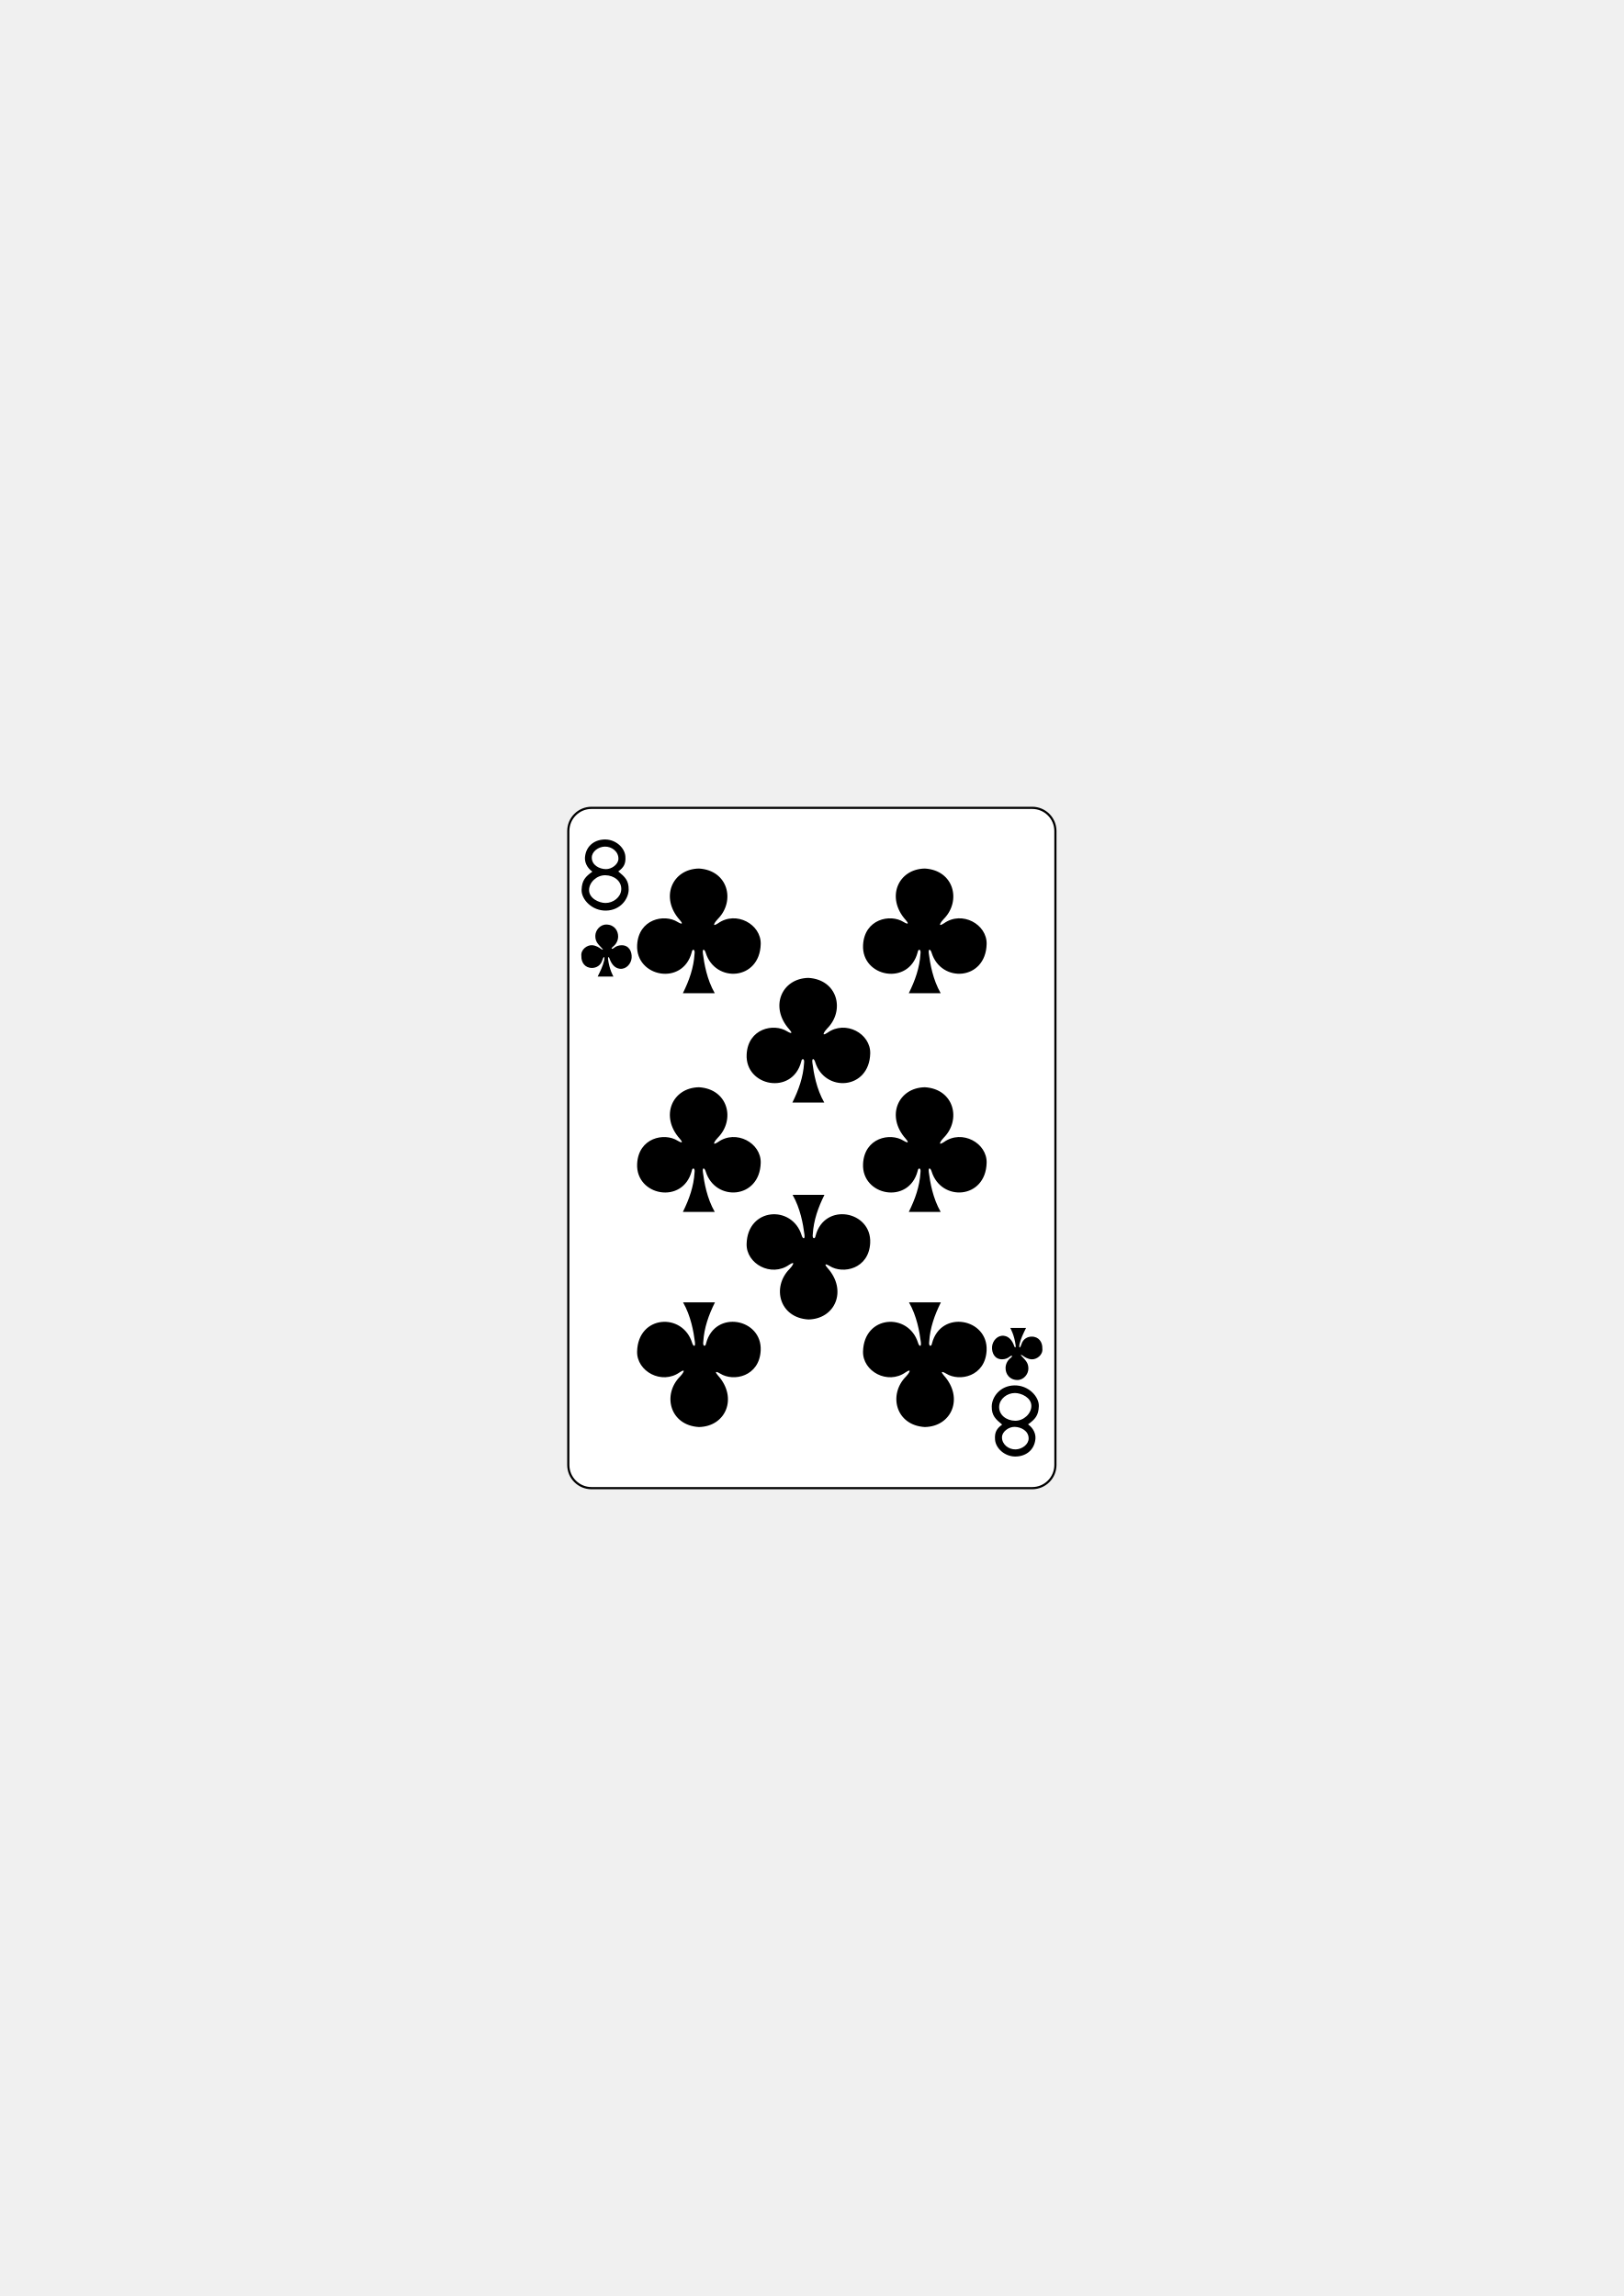
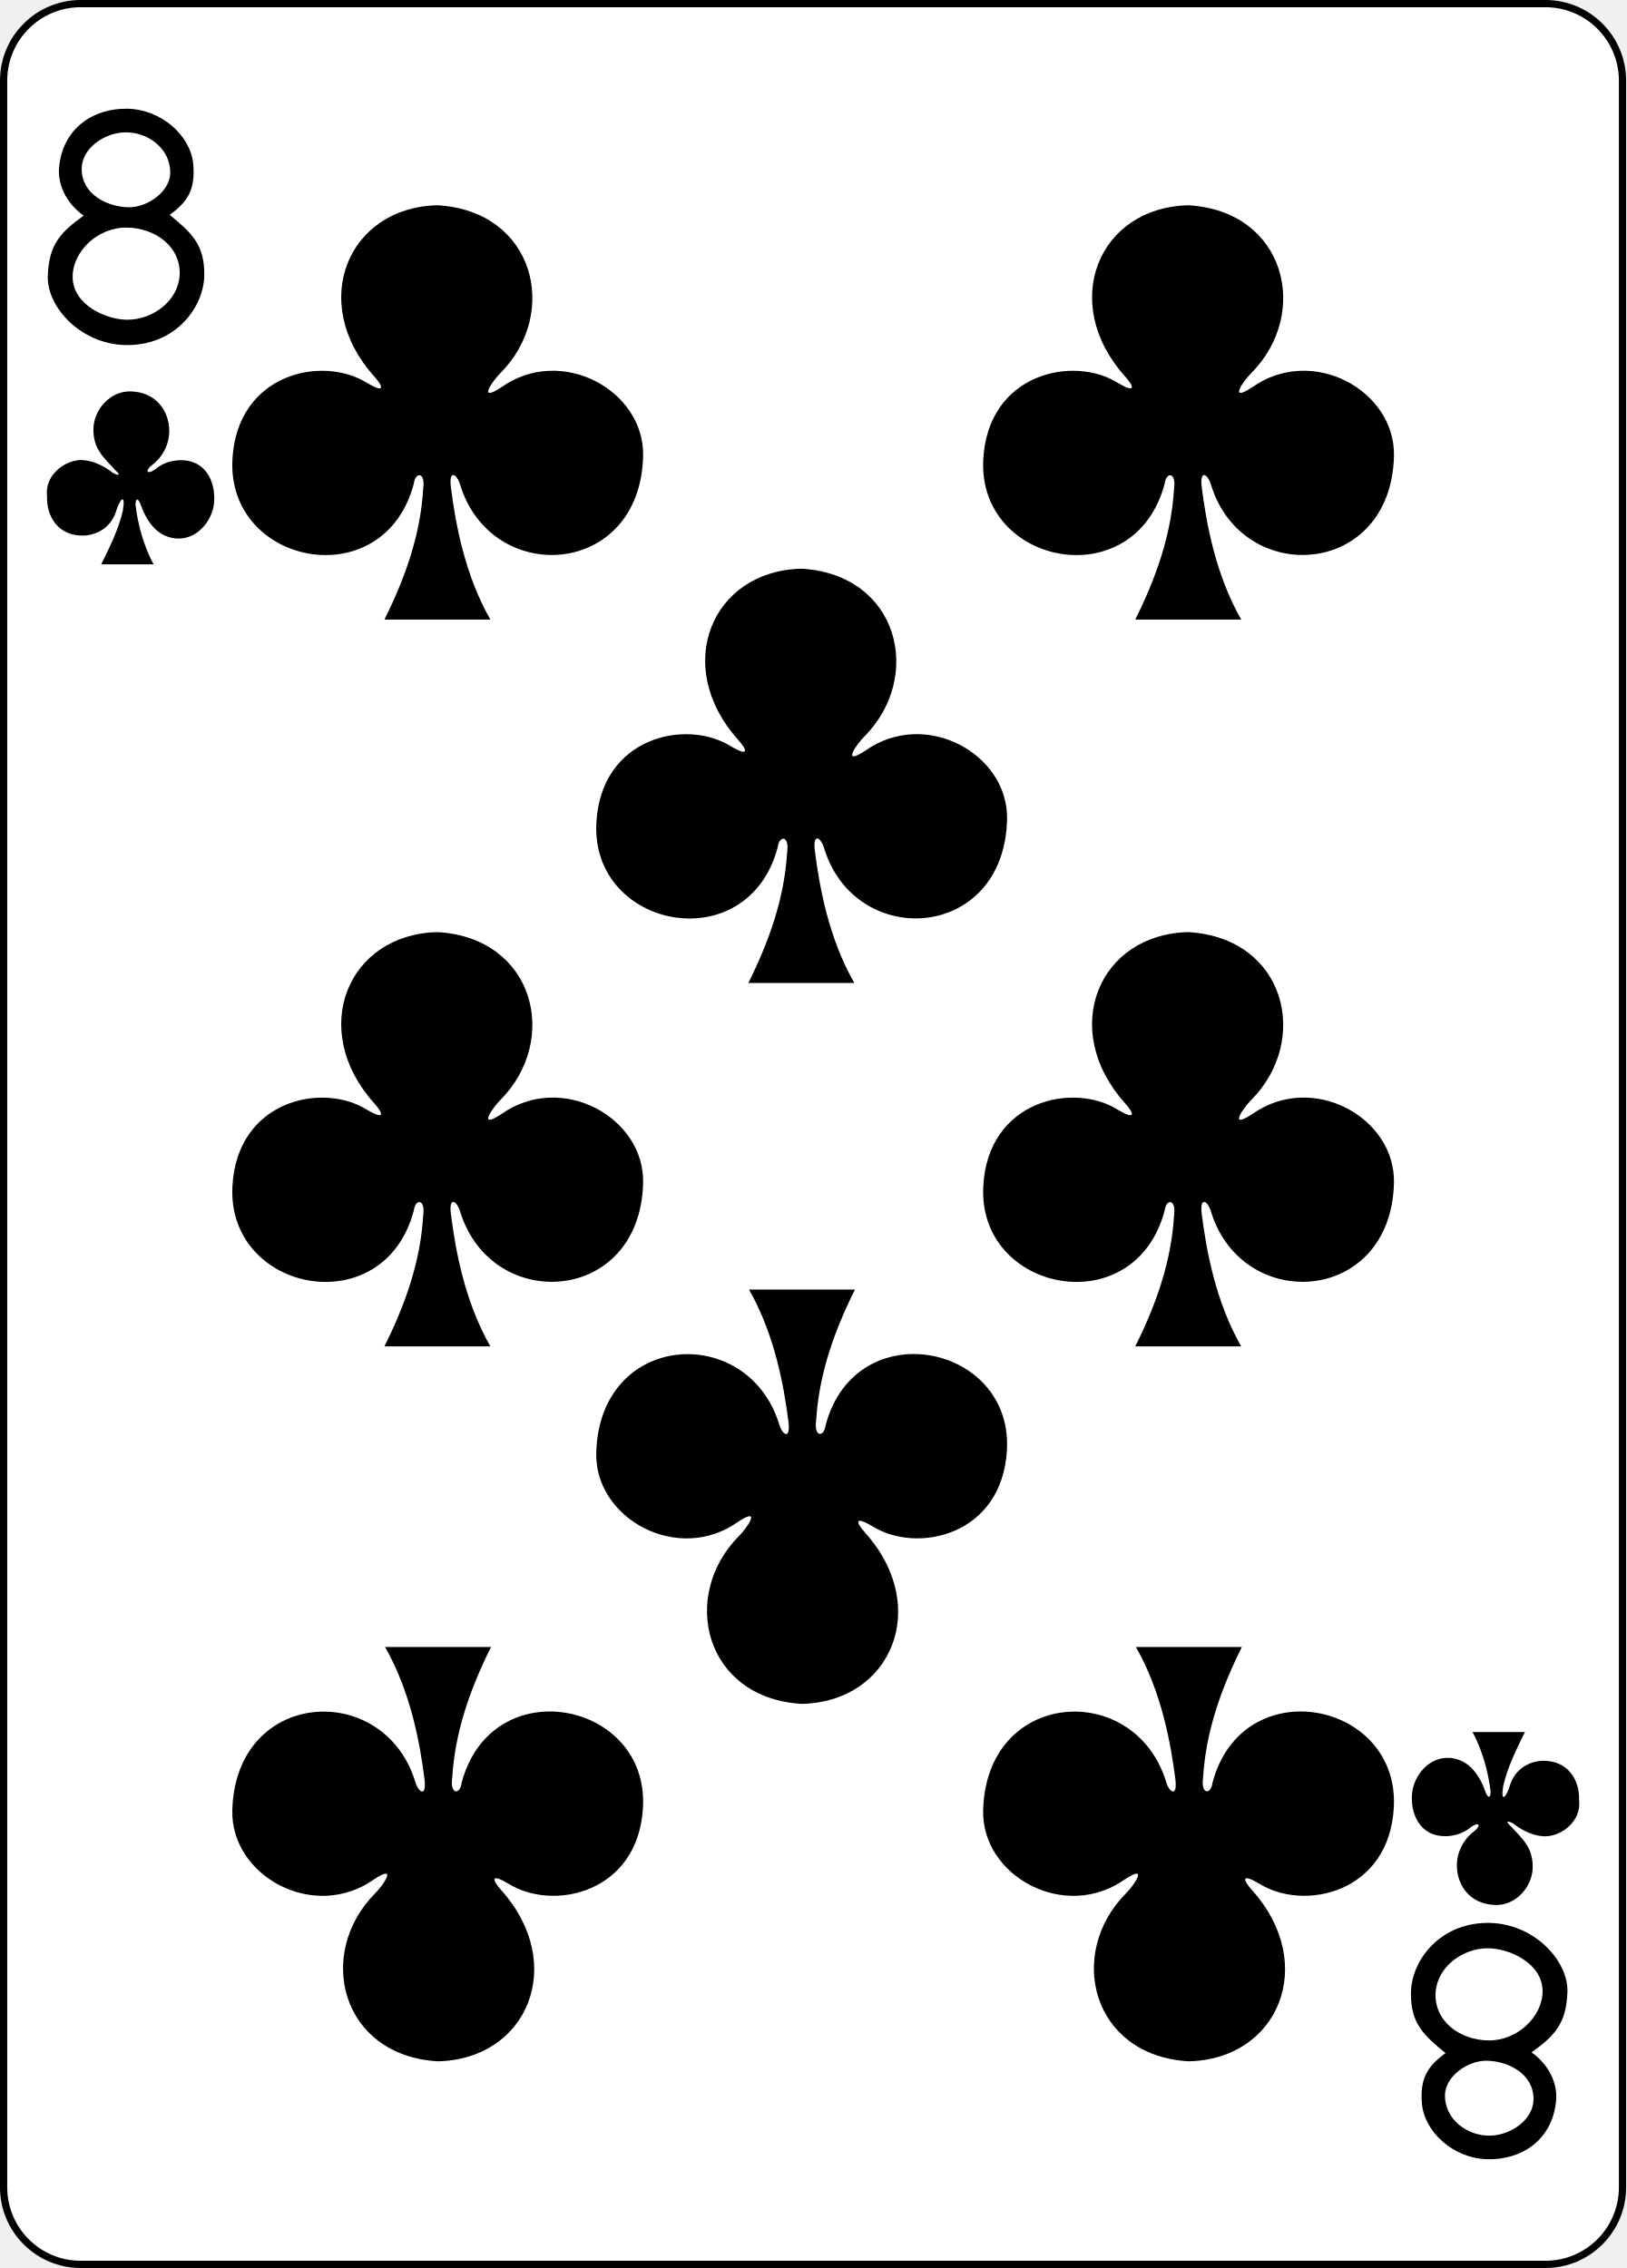
- <svg xmlns="http://www.w3.org/2000/svg" width="744.094" height="1052.362" id="svg4423" version="1.1">
+ <svg xmlns="http://www.w3.org/2000/svg" width="224.225" height="312.808" id="svg4423" version="1.1">
  <defs id="defs4425" />
-   <g id="layer1">
+   <g id="layer1" transform="translate(-259.9347,-369.7772)">
    <g transform="translate(380.1709,-760.445)" id="g4753" style="display:inline">
      <g transform="translate(-1317.711,540.769)" style="display:inline" id="g3690">
        <g id="g8423">
          <g transform="translate(-5059.956,3024.952)" style="display:inline" id="g8836-1">
-             <rect y="-2435" x="6257.929" height="311.811" width="223.228" id="rect6361-7" style="fill:#ffffff;fill-opacity:1;stroke:#000000;stroke-width:0.997;stroke-miterlimit:4;stroke-opacity:1;stroke-dasharray:none;display:inline" rx="10.63" ry="10.63" />
+             <rect y="-2435" x="6257.929" height="311.811" width="223.228" id="rect6361-7" style="display:inline;fill:#ffffff;fill-opacity:1;stroke:#000000;stroke-width:0.997;stroke-miterlimit:4;stroke-dasharray:none;stroke-opacity:1" rx="10.63" ry="10.63" />
            <g transform="matrix(0.3010621,0,0,0.3010621,5370.094,-1979.932)" id="g8646-4" />
          </g>
        </g>
      </g>
-       <g transform="translate(-0.7519269,1.9438039e-6)" id="g6836">
-         <path transform="matrix(0.3010621,0,0,0.3010621,-1007.573,1585.788)" style="fill:#000000;fill-opacity:1;display:inline" d="m 2971.742,-1386.815 c 0.532,-14.533 5.882,-19.991 16.421,-27.6 -8.406,-5.963 -11.95,-14.736 -11.234,-22.212 1.732,-18.092 15.976,-27.144 31.505,-26.75 15.529,0.394 28.913,12.501 29.957,25.649 0.908,11.437 -2.559,16.948 -10.82,22.969 9.808,8.11 16.078,13.452 15.84,27.769 -0.238,14.316 -12.641,31.355 -34.261,31.878 -21.62,0.523 -37.94,-17.169 -37.408,-31.703 z m 60.362,0.048 c 0.927,-13.161 -10.922,-22.04 -24.292,-22.178 -13.028,-0.135 -24.683,10.784 -24.685,22.599 0,12.692 15.158,19.586 24.948,19.623 11.899,0.044 23.23,-8.71 24.029,-20.044 z m -4.278,-47.078 c 0.259,-11.086 -10.154,-19.031 -20.888,-18.711 -9.551,0.284 -19.667,7.443 -19.672,16.71 -0.01,11.592 11.5,17.38 21.314,17.598 8.903,0.198 19.051,-7.223 19.246,-15.597 z" id="path7112-0" />
-         <path transform="matrix(0.3010621,0,0,0.3010621,-1007.573,1585.788)" id="path7128-9" d="m 3667.748,-600.564 c -0.532,14.533 -5.882,19.991 -16.421,27.6 8.406,5.963 11.95,14.736 11.234,22.212 -1.732,18.092 -15.976,27.144 -31.505,26.75 -15.529,-0.394 -28.913,-12.501 -29.957,-25.649 -0.908,-11.437 2.559,-16.948 10.82,-22.969 -9.808,-8.11 -16.078,-13.452 -15.84,-27.769 0.238,-14.316 12.641,-31.355 34.261,-31.878 21.62,-0.523 37.94,17.169 37.408,31.703 z m -60.362,-0.048 c -0.927,13.161 10.922,22.04 24.292,22.178 13.028,0.135 24.683,-10.784 24.685,-22.599 0,-12.692 -15.158,-19.586 -24.948,-19.623 -11.899,-0.044 -23.23,8.71 -24.029,20.044 z m 4.278,47.078 c -0.259,11.086 10.154,19.031 20.888,18.711 9.551,-0.284 19.667,-7.443 19.672,-16.71 0.01,-11.592 -11.5,-17.38 -21.314,-17.598 -8.903,-0.198 -19.051,7.223 -19.246,15.597 z" style="fill:#000000;fill-opacity:1;display:inline" />
-         <path transform="translate(-1317.711,540.769)" style="fill:#000000;fill-opacity:1;display:inline" d="m 1354.765,674.906 c 2.879,-5.776 4.976,-11.701 5.348,-18.037 0.342,-2.332 -1.075,-2.371 -1.288,-0.729 -4.076,15.593 -25.763,11.37 -25.017,-3.296 0.605,-11.895 12.419,-14.454 18.582,-10.565 2.434,1.433 2.296,0.575 0.968,-0.912 -9.155,-10.211 -3.61,-23.362 8.761,-23.602 13.38,0.793 16.851,14.87 8.644,23.148 -1.021,0.995 -3.284,4.191 0.123,1.956 8.287,-5.888 19.787,0.443 19.553,9.521 -0.433,16.739 -20.839,17.987 -25.203,4.006 -0.42,-1.55 -1.629,-2.329 -1.295,0.304 0.605,4.767 1.857,11.953 5.437,18.206 z" id="path3309" />
-         <path transform="translate(-1317.711,540.769)" id="path3311" d="m 1354.765,775.154 c 2.879,-5.776 4.976,-11.701 5.348,-18.037 0.342,-2.332 -1.075,-2.371 -1.288,-0.729 -4.076,15.593 -25.763,11.37 -25.017,-3.296 0.605,-11.895 12.419,-14.454 18.582,-10.565 2.434,1.433 2.296,0.575 0.968,-0.912 -9.155,-10.211 -3.61,-23.362 8.761,-23.602 13.38,0.793 16.851,14.87 8.644,23.148 -1.021,0.995 -3.284,4.191 0.123,1.956 8.287,-5.888 19.787,0.443 19.553,9.521 -0.433,16.739 -20.839,17.987 -25.203,4.006 -0.42,-1.55 -1.629,-2.329 -1.295,0.304 0.605,4.767 1.857,11.953 5.437,18.206 z" style="fill:#000000;fill-opacity:1;display:inline" />
-         <path transform="translate(-1317.711,540.769)" style="fill:#000000;fill-opacity:1;display:inline" d="m 1251.232,775.154 c 2.879,-5.776 4.976,-11.701 5.348,-18.037 0.342,-2.332 -1.075,-2.371 -1.288,-0.729 -4.076,15.593 -25.763,11.37 -25.017,-3.296 0.605,-11.895 12.419,-14.454 18.582,-10.565 2.434,1.433 2.296,0.575 0.968,-0.912 -9.155,-10.211 -3.61,-23.362 8.761,-23.602 13.38,0.793 16.851,14.87 8.644,23.148 -1.021,0.995 -3.284,4.191 0.123,1.956 8.287,-5.888 19.787,0.443 19.553,9.521 -0.433,16.739 -20.839,17.987 -25.203,4.006 -0.42,-1.55 -1.629,-2.329 -1.295,0.304 0.605,4.767 1.857,11.953 5.437,18.206 z" id="path3313" />
-         <path transform="translate(-1317.711,540.769)" id="path3315" d="m 1301.415,725.03 c 2.879,-5.776 4.976,-11.701 5.348,-18.037 0.342,-2.332 -1.075,-2.371 -1.288,-0.729 -4.076,15.593 -25.763,11.37 -25.017,-3.296 0.605,-11.895 12.419,-14.454 18.582,-10.565 2.434,1.433 2.296,0.575 0.968,-0.912 -9.155,-10.211 -3.61,-23.362 8.761,-23.602 13.38,0.793 16.851,14.87 8.644,23.148 -1.021,0.995 -3.284,4.191 0.123,1.956 8.287,-5.888 19.787,0.443 19.553,9.521 -0.433,16.739 -20.839,17.987 -25.203,4.006 -0.42,-1.55 -1.629,-2.329 -1.295,0.304 0.605,4.767 1.857,11.953 5.437,18.206 z" style="fill:#000000;fill-opacity:1;display:inline" />
-         <path transform="translate(-1317.711,540.769)" style="fill:#000000;fill-opacity:1;display:inline" d="m 1251.232,674.906 c 2.879,-5.776 4.976,-11.701 5.348,-18.037 0.342,-2.332 -1.075,-2.371 -1.288,-0.729 -4.076,15.593 -25.763,11.37 -25.017,-3.296 0.605,-11.895 12.419,-14.454 18.582,-10.565 2.434,1.433 2.296,0.575 0.968,-0.912 -9.155,-10.211 -3.61,-23.362 8.761,-23.602 13.38,0.793 16.851,14.87 8.644,23.148 -1.021,0.995 -3.284,4.191 0.123,1.956 8.287,-5.888 19.787,0.443 19.553,9.521 -0.433,16.739 -20.839,17.987 -25.203,4.006 -0.42,-1.55 -1.629,-2.329 -1.295,0.304 0.605,4.767 1.857,11.953 5.437,18.206 z" id="path3317" />
-         <path transform="translate(-1317.711,540.769)" style="fill:#000000;fill-opacity:1;display:inline" d="m 1369.467,816.612 c -2.879,5.776 -4.976,11.701 -5.348,18.037 -0.342,2.332 1.075,2.371 1.288,0.729 4.076,-15.593 25.763,-11.37 25.017,3.297 -0.605,11.895 -12.419,14.454 -18.582,10.565 -2.434,-1.433 -2.296,-0.575 -0.968,0.912 9.155,10.211 3.61,23.362 -8.761,23.602 -13.38,-0.793 -16.851,-14.87 -8.644,-23.148 1.021,-0.995 3.284,-4.191 -0.123,-1.956 -8.287,5.888 -19.787,-0.443 -19.553,-9.521 0.433,-16.739 20.839,-17.987 25.203,-4.006 0.42,1.55 1.629,2.329 1.295,-0.304 -0.605,-4.767 -1.857,-11.953 -5.437,-18.206 z" id="path3375" />
-         <path transform="translate(-1317.711,540.769)" id="path3377" d="m 1316.117,767.312 c -2.879,5.776 -4.976,11.701 -5.348,18.037 -0.342,2.332 1.075,2.371 1.288,0.729 4.076,-15.593 25.763,-11.37 25.017,3.297 -0.605,11.895 -12.419,14.454 -18.582,10.565 -2.434,-1.433 -2.296,-0.575 -0.968,0.912 9.155,10.211 3.61,23.362 -8.761,23.602 -13.38,-0.793 -16.851,-14.87 -8.644,-23.148 1.021,-0.995 3.284,-4.191 -0.123,-1.956 -8.287,5.888 -19.787,-0.443 -19.553,-9.521 0.433,-16.739 20.839,-17.987 25.203,-4.006 0.42,1.55 1.629,2.329 1.295,-0.304 -0.605,-4.767 -1.857,-11.953 -5.437,-18.206 z" style="fill:#000000;fill-opacity:1;display:inline" />
-         <path transform="translate(-1317.711,540.769)" style="fill:#000000;fill-opacity:1;display:inline" d="m 1265.934,816.612 c -2.879,5.776 -4.976,11.701 -5.348,18.037 -0.342,2.332 1.075,2.371 1.288,0.729 4.076,-15.593 25.763,-11.37 25.017,3.297 -0.605,11.895 -12.419,14.454 -18.582,10.565 -2.434,-1.433 -2.296,-0.575 -0.968,0.912 9.155,10.211 3.61,23.362 -8.761,23.602 -13.38,-0.793 -16.851,-14.87 -8.644,-23.148 1.021,-0.995 3.284,-4.191 -0.123,-1.956 -8.287,5.888 -19.787,-0.443 -19.553,-9.521 0.433,-16.739 20.839,-17.987 25.203,-4.006 0.42,1.55 1.629,2.329 1.295,-0.304 -0.605,-4.767 -1.857,-11.953 -5.437,-18.206 z" id="path3379" />
-         <path transform="translate(-1317.711,540.769)" style="fill:#000000;fill-opacity:1;display:inline" d="m 1212.183,667.289 c 1.192,-2.445 2.352,-4.721 2.984,-7.401 0.419,-2.528 -0.438,-1.589 -0.925,0.068 -0.721,2.297 -2.723,3.344 -4.58,3.369 -3.371,0.045 -5.053,-2.604 -4.948,-5.454 -0.368,-2.999 2.671,-5.12 4.962,-4.957 1.722,0.123 3.224,1.052 4.133,1.775 0.596,0.315 1.234,0.455 0.345,-0.358 -1.678,-1.833 -3.077,-2.964 -3.046,-5.711 0.029,-2.579 2.233,-5.268 5.155,-5.184 3.651,0.105 5.312,2.89 5.303,5.481 -0.01,1.888 -0.954,3.626 -2.411,4.703 -0.944,0.766 -0.679,1.34 0.398,0.615 1.035,-0.892 2.267,-1.283 3.545,-1.31 3.49,-0.055 4.855,2.961 4.655,5.764 -0.187,2.626 -2.423,5.328 -5.369,5.022 -2.631,-0.301 -4.013,-2.51 -4.805,-4.777 -0.262,-0.695 -0.676,-0.883 -0.664,0.153 0.608,5.057 2.492,8.204 2.505,8.202 z" id="path3468" />
-         <path id="path3490" d="m 90.785,1369.111 c -1.192,2.445 -2.352,4.721 -2.984,7.401 -0.419,2.527 0.438,1.589 0.925,-0.068 0.721,-2.297 2.723,-3.344 4.58,-3.369 3.371,-0.045 5.053,2.604 4.948,5.454 0.368,2.999 -2.671,5.12 -4.962,4.957 -1.722,-0.123 -3.224,-1.052 -4.133,-1.775 -0.596,-0.315 -1.234,-0.455 -0.345,0.358 1.678,1.833 3.077,2.964 3.046,5.711 -0.029,2.579 -2.233,5.268 -5.155,5.184 -3.651,-0.105 -5.312,-2.89 -5.303,-5.481 0.01,-1.888 0.954,-3.626 2.411,-4.703 0.944,-0.766 0.679,-1.34 -0.398,-0.615 -1.035,0.892 -2.267,1.283 -3.545,1.31 -3.49,0.055 -4.855,-2.962 -4.655,-5.764 0.187,-2.626 2.423,-5.328 5.369,-5.022 2.631,0.301 4.013,2.51 4.805,4.777 0.262,0.695 0.676,0.883 0.664,-0.153 -0.608,-5.057 -2.492,-8.204 -2.505,-8.202 z" style="fill:#000000;fill-opacity:1;display:inline" />
+       <g transform="translate(-0.7519269)" id="g6836">
+         <path transform="matrix(0.3010621,0,0,0.3010621,-1007.573,1585.788)" style="display:inline;fill:#000000;fill-opacity:1" d="m 2971.742,-1386.815 c 0.532,-14.533 5.882,-19.991 16.421,-27.6 -8.406,-5.963 -11.95,-14.736 -11.234,-22.212 1.732,-18.092 15.976,-27.144 31.505,-26.75 15.529,0.394 28.913,12.501 29.957,25.649 0.908,11.437 -2.559,16.948 -10.82,22.969 9.808,8.11 16.078,13.452 15.84,27.769 -0.238,14.316 -12.641,31.355 -34.261,31.878 -21.62,0.523 -37.94,-17.169 -37.408,-31.703 z m 60.362,0.048 c 0.927,-13.161 -10.922,-22.04 -24.292,-22.178 -13.028,-0.135 -24.683,10.784 -24.685,22.599 0,12.692 15.158,19.586 24.948,19.623 11.899,0.044 23.23,-8.71 24.029,-20.044 z m -4.278,-47.078 c 0.259,-11.086 -10.154,-19.031 -20.888,-18.711 -9.551,0.284 -19.667,7.443 -19.672,16.71 -0.01,11.592 11.5,17.38 21.314,17.598 8.903,0.198 19.051,-7.223 19.246,-15.597 z" id="path7112-0" />
+         <path transform="matrix(0.3010621,0,0,0.3010621,-1007.573,1585.788)" id="path7128-9" d="m 3667.748,-600.564 c -0.532,14.533 -5.882,19.991 -16.421,27.6 8.406,5.963 11.95,14.736 11.234,22.212 -1.732,18.092 -15.976,27.144 -31.505,26.75 -15.529,-0.394 -28.913,-12.501 -29.957,-25.649 -0.908,-11.437 2.559,-16.948 10.82,-22.969 -9.808,-8.11 -16.078,-13.452 -15.84,-27.769 0.238,-14.316 12.641,-31.355 34.261,-31.878 21.62,-0.523 37.94,17.169 37.408,31.703 z m -60.362,-0.048 c -0.927,13.161 10.922,22.04 24.292,22.178 13.028,0.135 24.683,-10.784 24.685,-22.599 0,-12.692 -15.158,-19.586 -24.948,-19.623 -11.899,-0.044 -23.23,8.71 -24.029,20.044 z m 4.278,47.078 c -0.259,11.086 10.154,19.031 20.888,18.711 9.551,-0.284 19.667,-7.443 19.672,-16.71 0.01,-11.592 -11.5,-17.38 -21.314,-17.598 -8.903,-0.198 -19.051,7.223 -19.246,15.597 z" style="display:inline;fill:#000000;fill-opacity:1" />
+         <path transform="translate(-1317.711,540.769)" style="display:inline;fill:#000000;fill-opacity:1" d="m 1354.765,674.906 c 2.879,-5.776 4.976,-11.701 5.348,-18.037 0.342,-2.332 -1.075,-2.371 -1.288,-0.729 -4.076,15.593 -25.763,11.37 -25.017,-3.296 0.605,-11.895 12.419,-14.454 18.582,-10.565 2.434,1.433 2.296,0.575 0.968,-0.912 -9.155,-10.211 -3.61,-23.362 8.761,-23.602 13.38,0.793 16.851,14.87 8.644,23.148 -1.021,0.995 -3.284,4.191 0.123,1.956 8.287,-5.888 19.787,0.443 19.553,9.521 -0.433,16.739 -20.839,17.987 -25.203,4.006 -0.42,-1.55 -1.629,-2.329 -1.295,0.304 0.605,4.767 1.857,11.953 5.437,18.206 z" id="path3309" />
+         <path transform="translate(-1317.711,540.769)" id="path3311" d="m 1354.765,775.154 c 2.879,-5.776 4.976,-11.701 5.348,-18.037 0.342,-2.332 -1.075,-2.371 -1.288,-0.729 -4.076,15.593 -25.763,11.37 -25.017,-3.296 0.605,-11.895 12.419,-14.454 18.582,-10.565 2.434,1.433 2.296,0.575 0.968,-0.912 -9.155,-10.211 -3.61,-23.362 8.761,-23.602 13.38,0.793 16.851,14.87 8.644,23.148 -1.021,0.995 -3.284,4.191 0.123,1.956 8.287,-5.888 19.787,0.443 19.553,9.521 -0.433,16.739 -20.839,17.987 -25.203,4.006 -0.42,-1.55 -1.629,-2.329 -1.295,0.304 0.605,4.767 1.857,11.953 5.437,18.206 z" style="display:inline;fill:#000000;fill-opacity:1" />
+         <path transform="translate(-1317.711,540.769)" style="display:inline;fill:#000000;fill-opacity:1" d="m 1251.232,775.154 c 2.879,-5.776 4.976,-11.701 5.348,-18.037 0.342,-2.332 -1.075,-2.371 -1.288,-0.729 -4.076,15.593 -25.763,11.37 -25.017,-3.296 0.605,-11.895 12.419,-14.454 18.582,-10.565 2.434,1.433 2.296,0.575 0.968,-0.912 -9.155,-10.211 -3.61,-23.362 8.761,-23.602 13.38,0.793 16.851,14.87 8.644,23.148 -1.021,0.995 -3.284,4.191 0.123,1.956 8.287,-5.888 19.787,0.443 19.553,9.521 -0.433,16.739 -20.839,17.987 -25.203,4.006 -0.42,-1.55 -1.629,-2.329 -1.295,0.304 0.605,4.767 1.857,11.953 5.437,18.206 z" id="path3313" />
+         <path transform="translate(-1317.711,540.769)" id="path3315" d="m 1301.415,725.03 c 2.879,-5.776 4.976,-11.701 5.348,-18.037 0.342,-2.332 -1.075,-2.371 -1.288,-0.729 -4.076,15.593 -25.763,11.37 -25.017,-3.296 0.605,-11.895 12.419,-14.454 18.582,-10.565 2.434,1.433 2.296,0.575 0.968,-0.912 -9.155,-10.211 -3.61,-23.362 8.761,-23.602 13.38,0.793 16.851,14.87 8.644,23.148 -1.021,0.995 -3.284,4.191 0.123,1.956 8.287,-5.888 19.787,0.443 19.553,9.521 -0.433,16.739 -20.839,17.987 -25.203,4.006 -0.42,-1.55 -1.629,-2.329 -1.295,0.304 0.605,4.767 1.857,11.953 5.437,18.206 z" style="display:inline;fill:#000000;fill-opacity:1" />
+         <path transform="translate(-1317.711,540.769)" style="display:inline;fill:#000000;fill-opacity:1" d="m 1251.232,674.906 c 2.879,-5.776 4.976,-11.701 5.348,-18.037 0.342,-2.332 -1.075,-2.371 -1.288,-0.729 -4.076,15.593 -25.763,11.37 -25.017,-3.296 0.605,-11.895 12.419,-14.454 18.582,-10.565 2.434,1.433 2.296,0.575 0.968,-0.912 -9.155,-10.211 -3.61,-23.362 8.761,-23.602 13.38,0.793 16.851,14.87 8.644,23.148 -1.021,0.995 -3.284,4.191 0.123,1.956 8.287,-5.888 19.787,0.443 19.553,9.521 -0.433,16.739 -20.839,17.987 -25.203,4.006 -0.42,-1.55 -1.629,-2.329 -1.295,0.304 0.605,4.767 1.857,11.953 5.437,18.206 z" id="path3317" />
+         <path transform="translate(-1317.711,540.769)" style="display:inline;fill:#000000;fill-opacity:1" d="m 1369.467,816.612 c -2.879,5.776 -4.976,11.701 -5.348,18.037 -0.342,2.332 1.075,2.371 1.288,0.729 4.076,-15.593 25.763,-11.37 25.017,3.297 -0.605,11.895 -12.419,14.454 -18.582,10.565 -2.434,-1.433 -2.296,-0.575 -0.968,0.912 9.155,10.211 3.61,23.362 -8.761,23.602 -13.38,-0.793 -16.851,-14.87 -8.644,-23.148 1.021,-0.995 3.284,-4.191 -0.123,-1.956 -8.287,5.888 -19.787,-0.443 -19.553,-9.521 0.433,-16.739 20.839,-17.987 25.203,-4.006 0.42,1.55 1.629,2.329 1.295,-0.304 -0.605,-4.767 -1.857,-11.953 -5.437,-18.206 z" id="path3375" />
+         <path transform="translate(-1317.711,540.769)" id="path3377" d="m 1316.117,767.312 c -2.879,5.776 -4.976,11.701 -5.348,18.037 -0.342,2.332 1.075,2.371 1.288,0.729 4.076,-15.593 25.763,-11.37 25.017,3.297 -0.605,11.895 -12.419,14.454 -18.582,10.565 -2.434,-1.433 -2.296,-0.575 -0.968,0.912 9.155,10.211 3.61,23.362 -8.761,23.602 -13.38,-0.793 -16.851,-14.87 -8.644,-23.148 1.021,-0.995 3.284,-4.191 -0.123,-1.956 -8.287,5.888 -19.787,-0.443 -19.553,-9.521 0.433,-16.739 20.839,-17.987 25.203,-4.006 0.42,1.55 1.629,2.329 1.295,-0.304 -0.605,-4.767 -1.857,-11.953 -5.437,-18.206 z" style="display:inline;fill:#000000;fill-opacity:1" />
+         <path transform="translate(-1317.711,540.769)" style="display:inline;fill:#000000;fill-opacity:1" d="m 1265.934,816.612 c -2.879,5.776 -4.976,11.701 -5.348,18.037 -0.342,2.332 1.075,2.371 1.288,0.729 4.076,-15.593 25.763,-11.37 25.017,3.297 -0.605,11.895 -12.419,14.454 -18.582,10.565 -2.434,-1.433 -2.296,-0.575 -0.968,0.912 9.155,10.211 3.61,23.362 -8.761,23.602 -13.38,-0.793 -16.851,-14.87 -8.644,-23.148 1.021,-0.995 3.284,-4.191 -0.123,-1.956 -8.287,5.888 -19.787,-0.443 -19.553,-9.521 0.433,-16.739 20.839,-17.987 25.203,-4.006 0.42,1.55 1.629,2.329 1.295,-0.304 -0.605,-4.767 -1.857,-11.953 -5.437,-18.206 z" id="path3379" />
+         <path transform="translate(-1317.711,540.769)" style="display:inline;fill:#000000;fill-opacity:1" d="m 1212.183,667.289 c 1.192,-2.445 2.352,-4.721 2.984,-7.401 0.419,-2.528 -0.438,-1.589 -0.925,0.068 -0.721,2.297 -2.723,3.344 -4.58,3.369 -3.371,0.045 -5.053,-2.604 -4.948,-5.454 -0.368,-2.999 2.671,-5.12 4.962,-4.957 1.722,0.123 3.224,1.052 4.133,1.775 0.596,0.315 1.234,0.455 0.345,-0.358 -1.678,-1.833 -3.077,-2.964 -3.046,-5.711 0.029,-2.579 2.233,-5.268 5.155,-5.184 3.651,0.105 5.312,2.89 5.303,5.481 -0.01,1.888 -0.954,3.626 -2.411,4.703 -0.944,0.766 -0.679,1.34 0.398,0.615 1.035,-0.892 2.267,-1.283 3.545,-1.31 3.49,-0.055 4.855,2.961 4.655,5.764 -0.187,2.626 -2.423,5.328 -5.369,5.022 -2.631,-0.301 -4.013,-2.51 -4.805,-4.777 -0.262,-0.695 -0.676,-0.883 -0.664,0.153 0.608,5.057 2.492,8.204 2.505,8.202 z" id="path3468" />
+         <path id="path3490" d="m 90.785,1369.111 c -1.192,2.445 -2.352,4.721 -2.984,7.401 -0.419,2.527 0.438,1.589 0.925,-0.068 0.721,-2.297 2.723,-3.344 4.58,-3.369 3.371,-0.045 5.053,2.604 4.948,5.454 0.368,2.999 -2.671,5.12 -4.962,4.957 -1.722,-0.123 -3.224,-1.052 -4.133,-1.775 -0.596,-0.315 -1.234,-0.455 -0.345,0.358 1.678,1.833 3.077,2.964 3.046,5.711 -0.029,2.579 -2.233,5.268 -5.155,5.184 -3.651,-0.105 -5.312,-2.89 -5.303,-5.481 0.01,-1.888 0.954,-3.626 2.411,-4.703 0.944,-0.766 0.679,-1.34 -0.398,-0.615 -1.035,0.892 -2.267,1.283 -3.545,1.31 -3.49,0.055 -4.855,-2.962 -4.655,-5.764 0.187,-2.626 2.423,-5.328 5.369,-5.022 2.631,0.301 4.013,2.51 4.805,4.777 0.262,0.695 0.676,0.883 0.664,-0.153 -0.608,-5.057 -2.492,-8.204 -2.505,-8.202 z" style="display:inline;fill:#000000;fill-opacity:1" />
      </g>
    </g>
  </g>
</svg>
